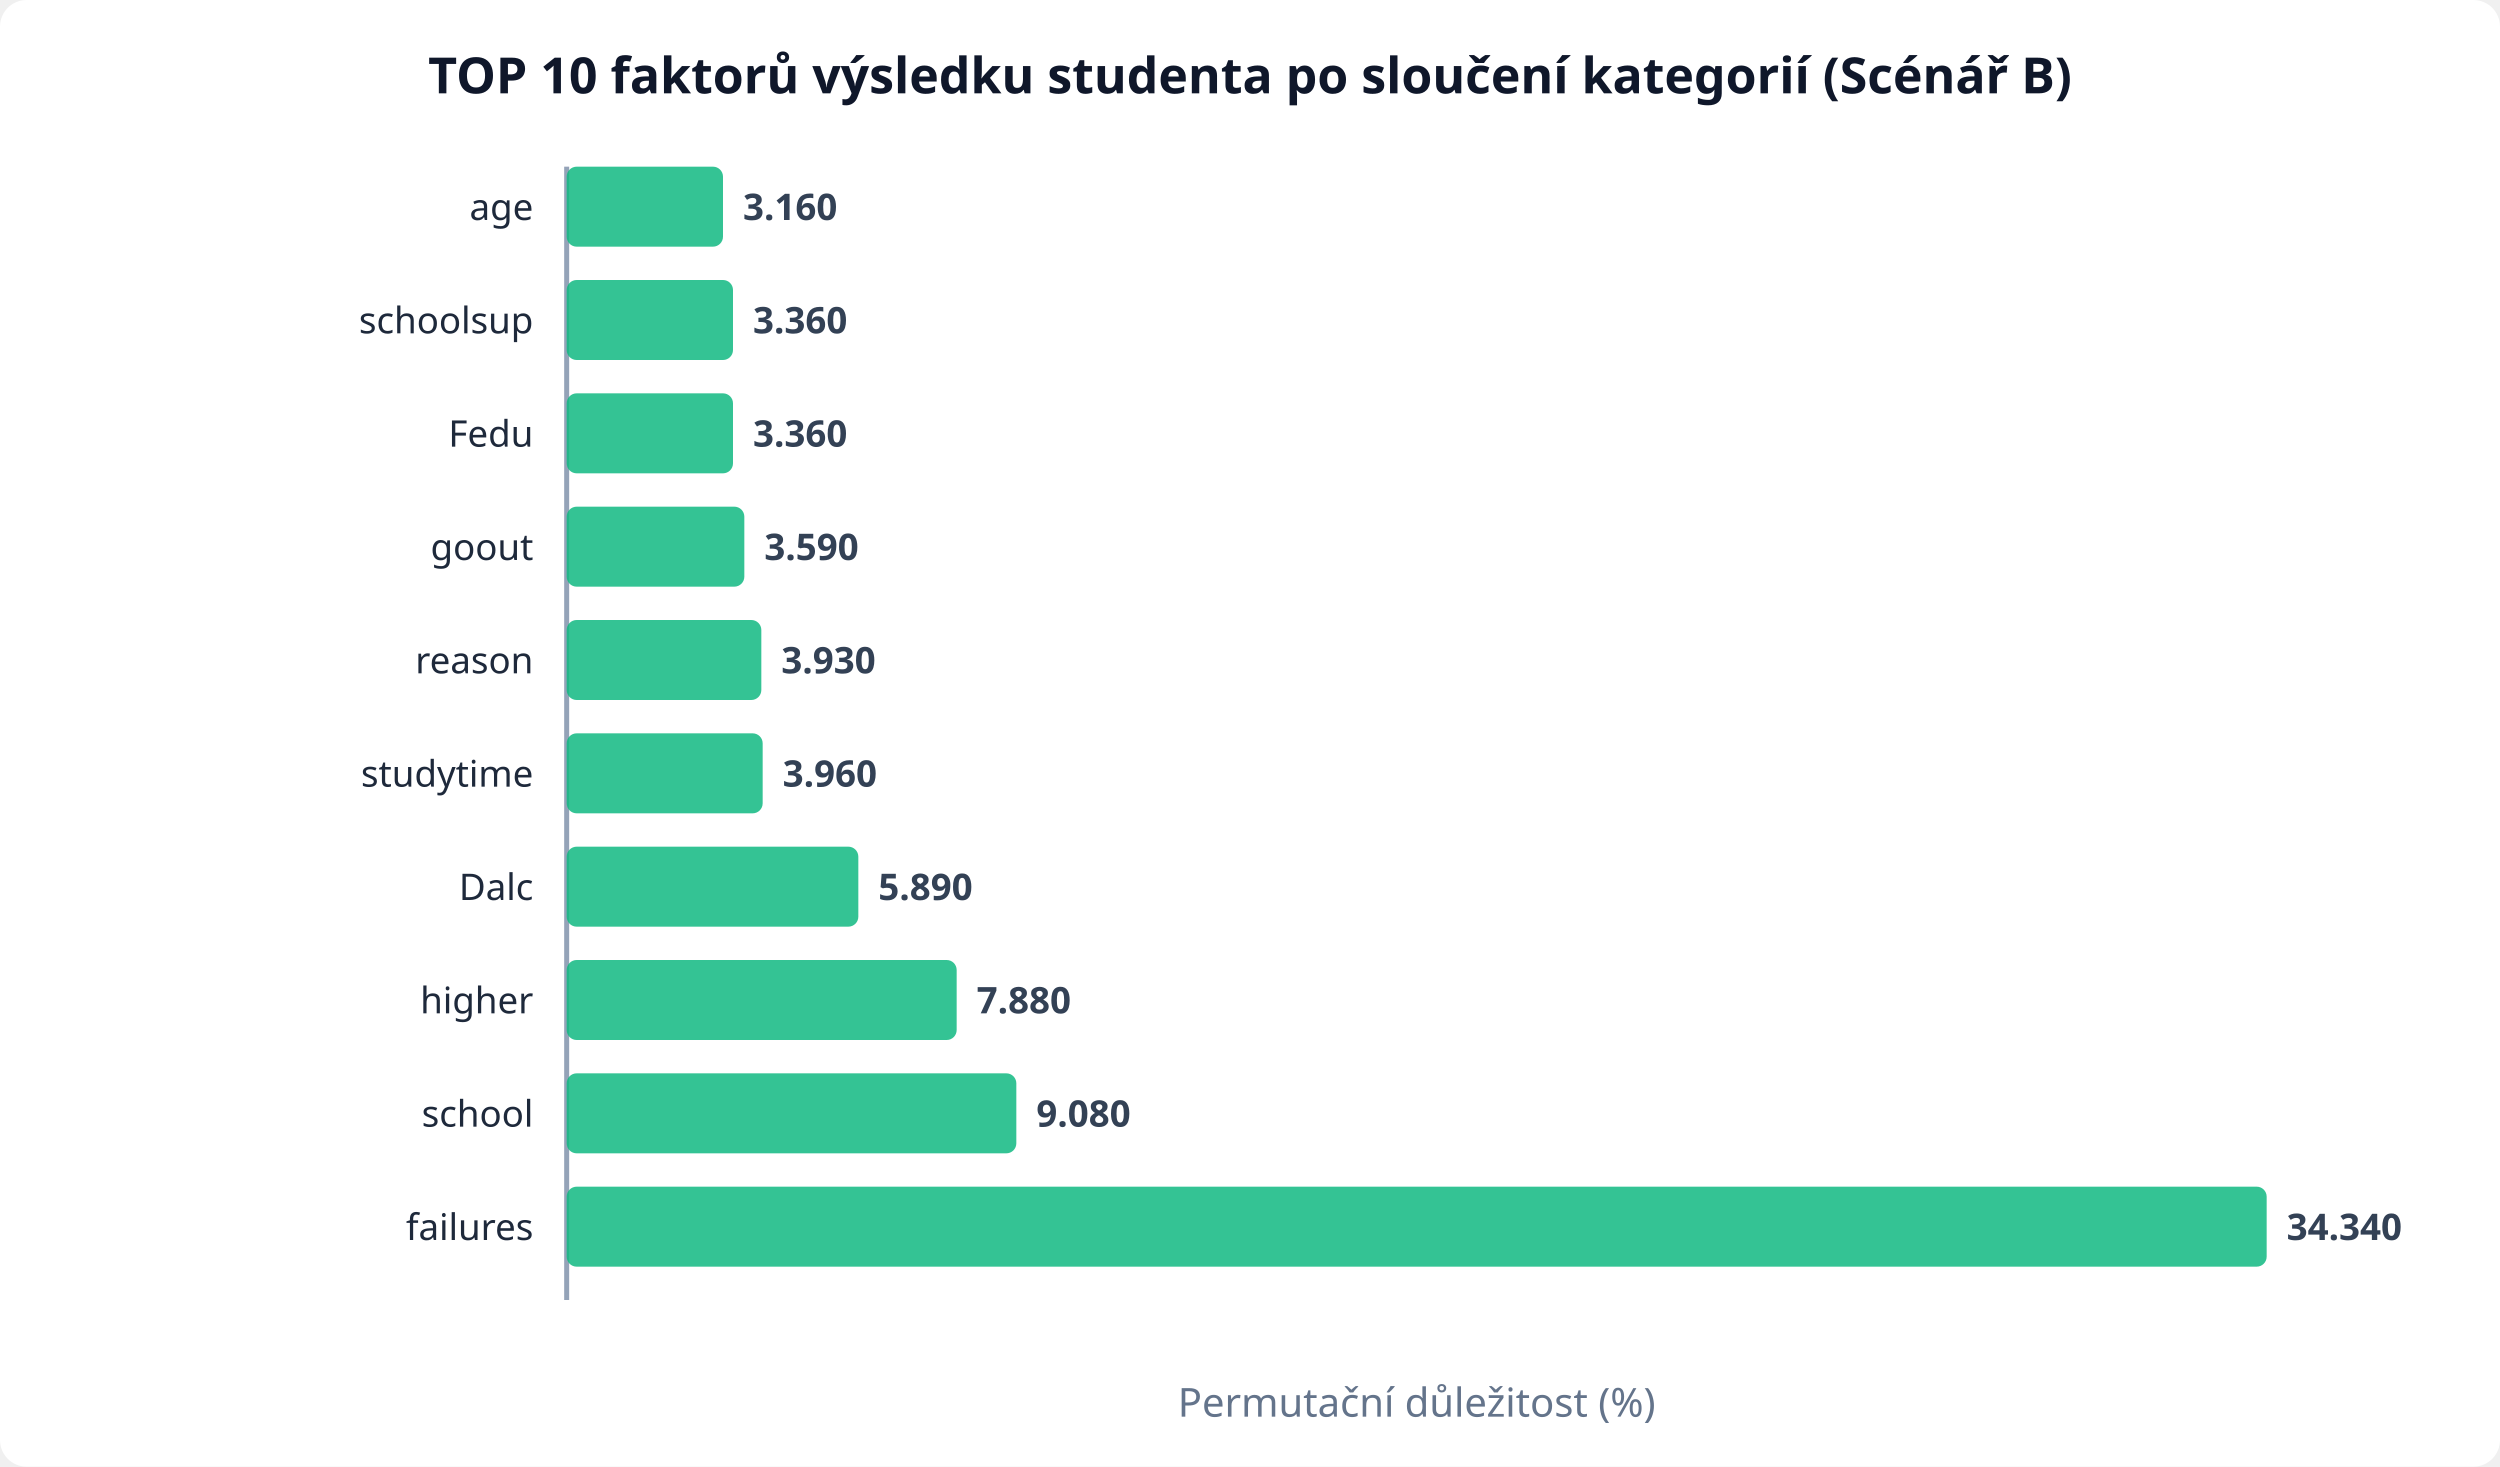
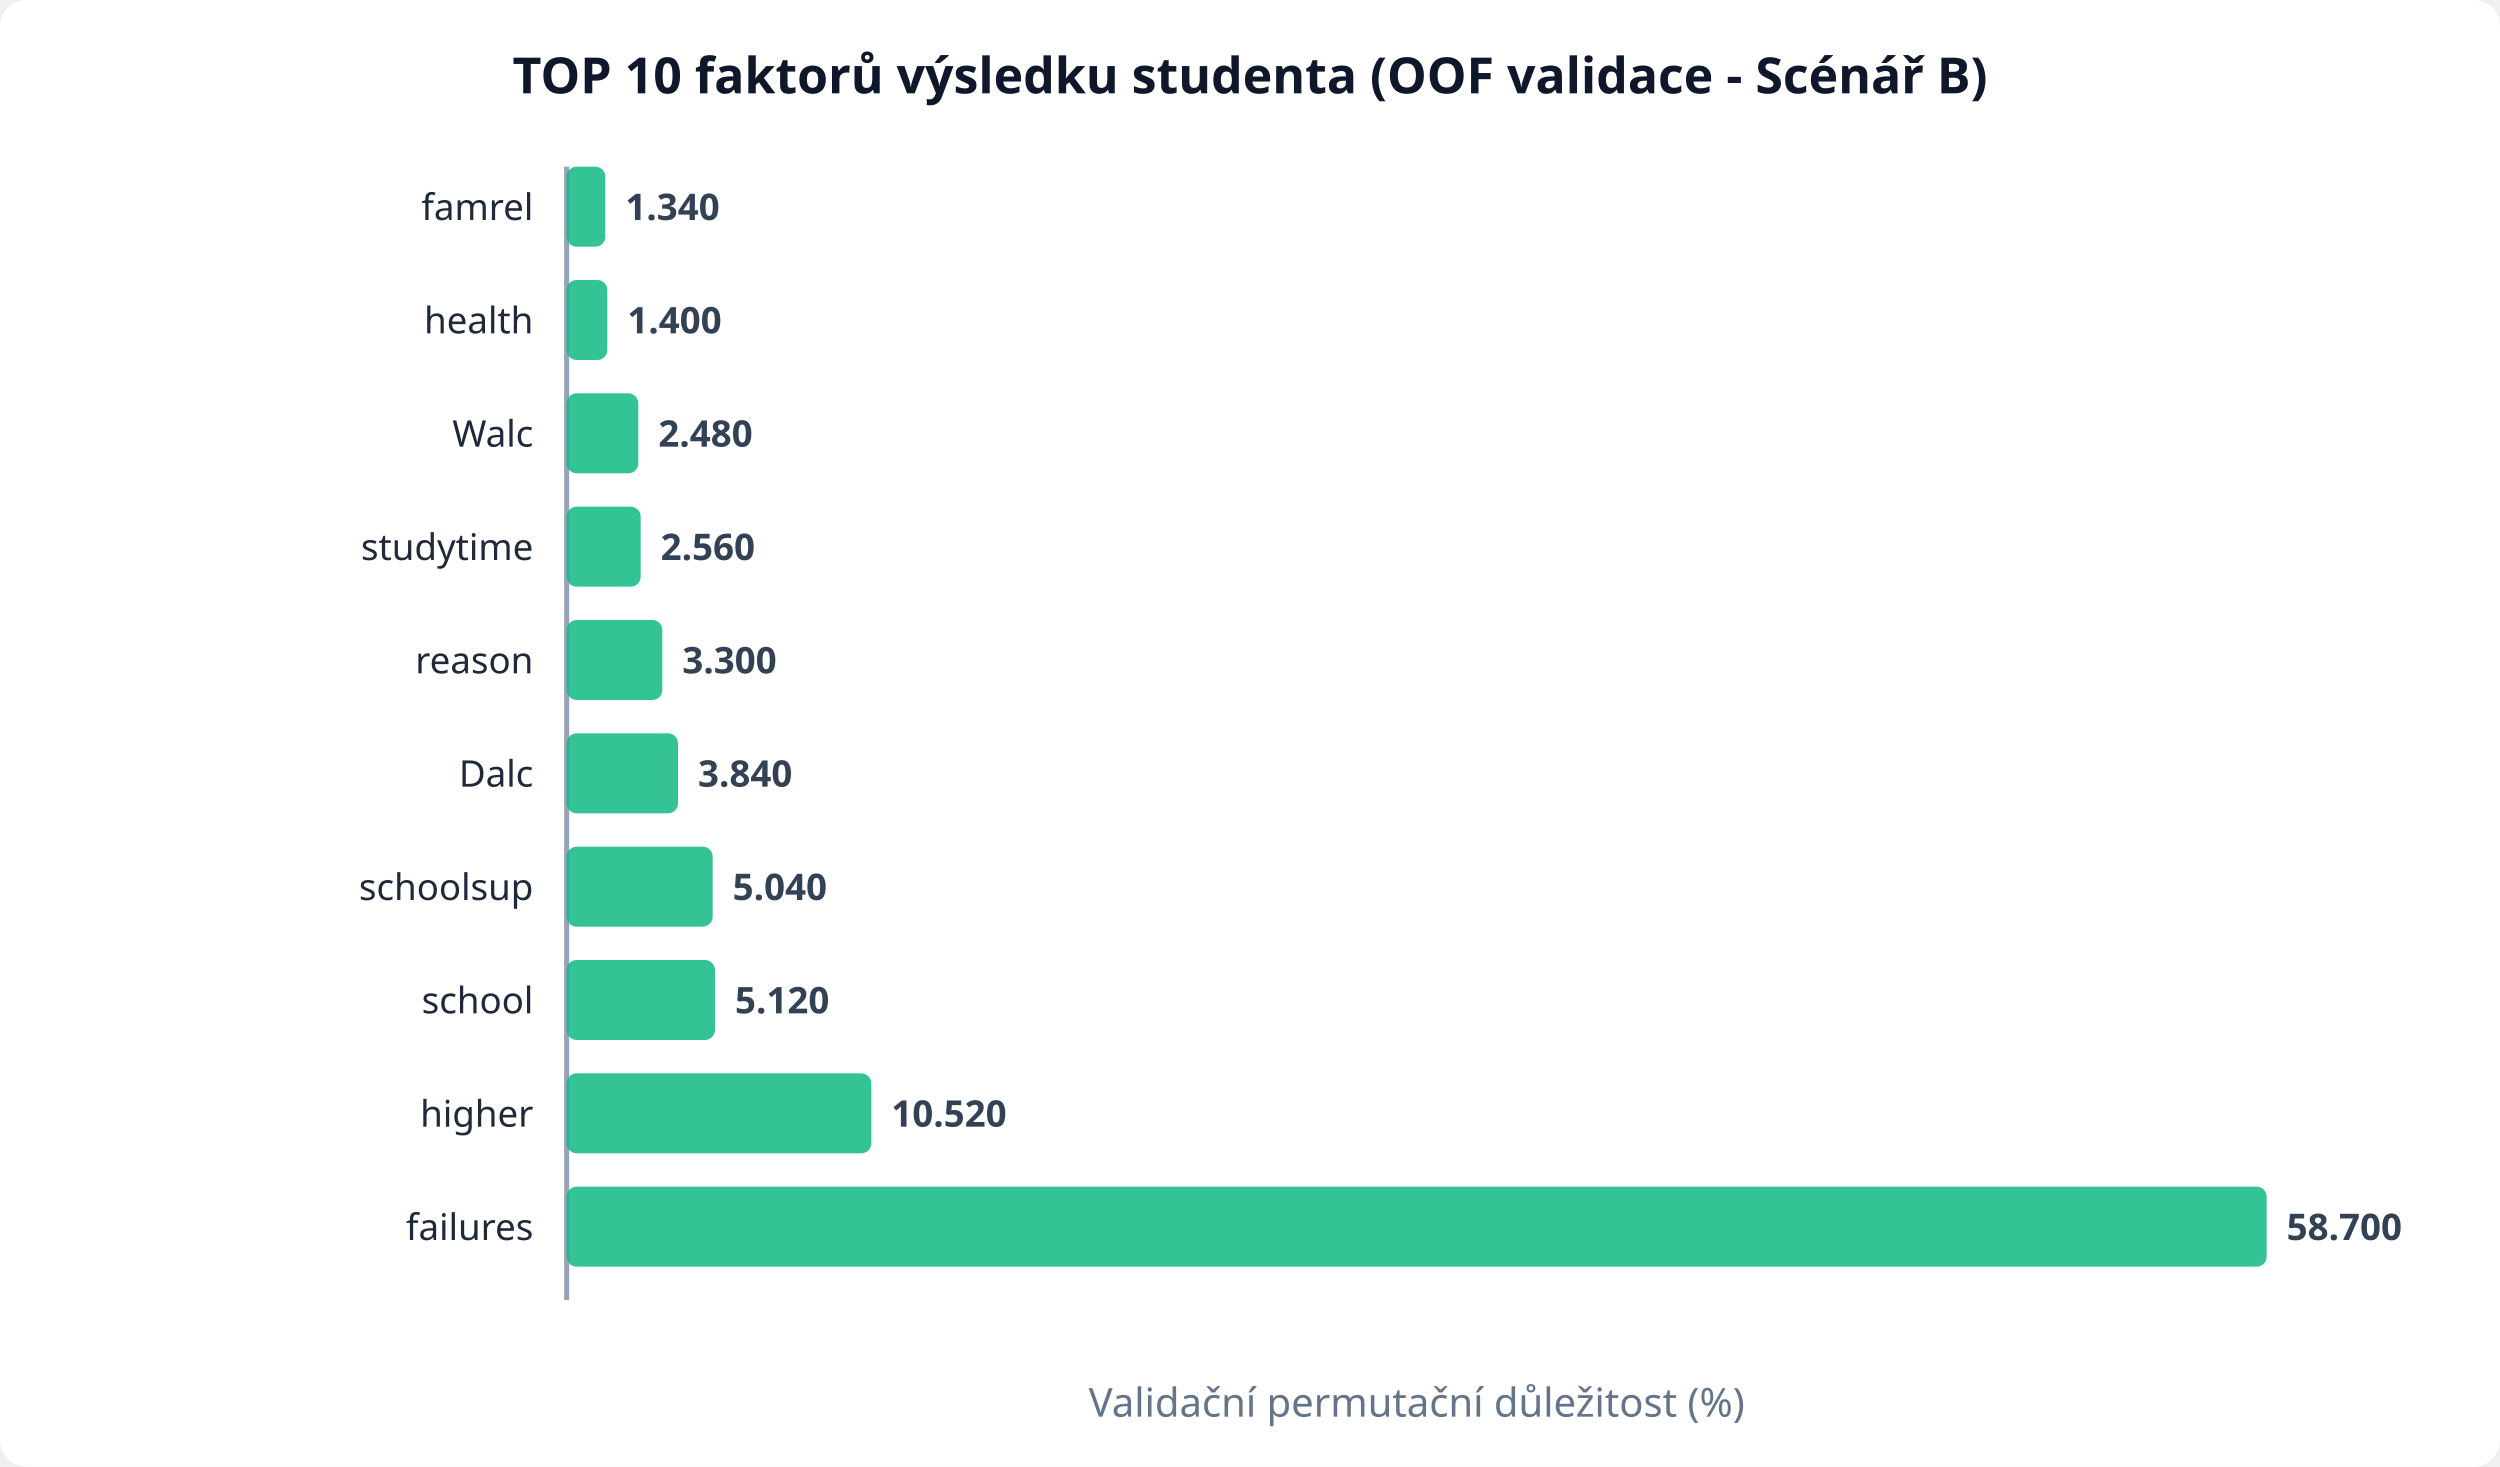
<svg xmlns="http://www.w3.org/2000/svg" viewBox="0 0 750 440" width="750" height="440" style="background:#ffffff; border-radius:8px; border:1px solid #e2e8f0; font-family:system-ui, sans-serif;">
  <rect width="750" height="440" fill="#ffffff" rx="8" />
-   <text x="375.0" y="28" text-anchor="middle" font-size="15" font-weight="bold" fill="#0f172a">TOP 10 faktorů výsledku studenta po sloučení kategorií (Scénář B)</text>
-   <text x="425.0" y="425" text-anchor="middle" font-size="12" fill="#64748b">Permutační důležitost (%)</text>
+   <text x="375.0" y="28" text-anchor="middle" font-size="15" font-weight="bold" fill="#0f172a">TOP 10 faktorů výsledku studenta (OOF validace - Scénář B)</text>
+   <text x="425.0" y="425" text-anchor="middle" font-size="12" fill="#64748b">Validační permutační důležitost (%)</text>
  <line x1="170.0" y1="50" x2="170.0" y2="390" stroke="#94a3b8" stroke-width="1.5" />
-   <rect x="170.0" y="50.0" width="46.9" height="24" rx="3" fill="#10b981" opacity="0.85" />
-   <text x="222.9" y="66.0" text-anchor="start" font-family="system-ui, sans-serif" font-size="11" font-weight="600" fill="#334155">3.160</text>
-   <rect x="170.0" y="84.0" width="49.9" height="24" rx="3" fill="#10b981" opacity="0.85" />
-   <text x="225.9" y="100.0" text-anchor="start" font-family="system-ui, sans-serif" font-size="11" font-weight="600" fill="#334155">3.360</text>
-   <rect x="170.0" y="118.0" width="49.9" height="24" rx="3" fill="#10b981" opacity="0.85" />
-   <text x="225.9" y="134.0" text-anchor="start" font-family="system-ui, sans-serif" font-size="11" font-weight="600" fill="#334155">3.360</text>
-   <rect x="170.0" y="152.0" width="53.3" height="24" rx="3" fill="#10b981" opacity="0.85" />
-   <text x="229.3" y="168.0" text-anchor="start" font-family="system-ui, sans-serif" font-size="11" font-weight="600" fill="#334155">3.590</text>
-   <rect x="170.0" y="186.0" width="58.4" height="24" rx="3" fill="#10b981" opacity="0.85" />
-   <text x="234.4" y="202.0" text-anchor="start" font-family="system-ui, sans-serif" font-size="11" font-weight="600" fill="#334155">3.930</text>
-   <rect x="170.0" y="220.0" width="58.8" height="24" rx="3" fill="#10b981" opacity="0.85" />
-   <text x="234.8" y="236.0" text-anchor="start" font-family="system-ui, sans-serif" font-size="11" font-weight="600" fill="#334155">3.960</text>
-   <rect x="170.0" y="254.0" width="87.5" height="24" rx="3" fill="#10b981" opacity="0.85" />
-   <text x="263.5" y="270.0" text-anchor="start" font-family="system-ui, sans-serif" font-size="11" font-weight="600" fill="#334155">5.890</text>
-   <rect x="170.0" y="288.0" width="117.0" height="24" rx="3" fill="#10b981" opacity="0.85" />
-   <text x="293.0" y="304.0" text-anchor="start" font-family="system-ui, sans-serif" font-size="11" font-weight="600" fill="#334155">7.880</text>
-   <rect x="170.0" y="322.0" width="134.9" height="24" rx="3" fill="#10b981" opacity="0.85" />
-   <text x="310.9" y="338.0" text-anchor="start" font-family="system-ui, sans-serif" font-size="11" font-weight="600" fill="#334155">9.080</text>
+   <rect x="170.0" y="50.0" width="11.6" height="24" rx="3" fill="#10b981" opacity="0.85" />
+   <text x="187.6" y="66.0" text-anchor="start" font-family="system-ui, sans-serif" font-size="11" font-weight="600" fill="#334155">1.340</text>
+   <rect x="170.0" y="84.0" width="12.2" height="24" rx="3" fill="#10b981" opacity="0.85" />
+   <text x="188.2" y="100.0" text-anchor="start" font-family="system-ui, sans-serif" font-size="11" font-weight="600" fill="#334155">1.400</text>
+   <rect x="170.0" y="118.0" width="21.5" height="24" rx="3" fill="#10b981" opacity="0.85" />
+   <text x="197.5" y="134.0" text-anchor="start" font-family="system-ui, sans-serif" font-size="11" font-weight="600" fill="#334155">2.480</text>
+   <rect x="170.0" y="152.0" width="22.2" height="24" rx="3" fill="#10b981" opacity="0.85" />
+   <text x="198.2" y="168.0" text-anchor="start" font-family="system-ui, sans-serif" font-size="11" font-weight="600" fill="#334155">2.560</text>
+   <rect x="170.0" y="186.0" width="28.7" height="24" rx="3" fill="#10b981" opacity="0.85" />
+   <text x="204.7" y="202.0" text-anchor="start" font-family="system-ui, sans-serif" font-size="11" font-weight="600" fill="#334155">3.300</text>
+   <rect x="170.0" y="220.0" width="33.4" height="24" rx="3" fill="#10b981" opacity="0.85" />
+   <text x="209.4" y="236.0" text-anchor="start" font-family="system-ui, sans-serif" font-size="11" font-weight="600" fill="#334155">3.840</text>
+   <rect x="170.0" y="254.0" width="43.8" height="24" rx="3" fill="#10b981" opacity="0.85" />
+   <text x="219.8" y="270.0" text-anchor="start" font-family="system-ui, sans-serif" font-size="11" font-weight="600" fill="#334155">5.040</text>
+   <rect x="170.0" y="288.0" width="44.5" height="24" rx="3" fill="#10b981" opacity="0.85" />
+   <text x="220.5" y="304.0" text-anchor="start" font-family="system-ui, sans-serif" font-size="11" font-weight="600" fill="#334155">5.120</text>
+   <rect x="170.0" y="322.0" width="91.4" height="24" rx="3" fill="#10b981" opacity="0.85" />
+   <text x="267.4" y="338.0" text-anchor="start" font-family="system-ui, sans-serif" font-size="11" font-weight="600" fill="#334155">10.520</text>
  <rect x="170.0" y="356.0" width="510.0" height="24" rx="3" fill="#10b981" opacity="0.85" />
-   <text x="686.0" y="372.0" text-anchor="start" font-family="system-ui, sans-serif" font-size="11" font-weight="600" fill="#334155">34.340</text>
-   <text x="160" y="66.0" text-anchor="end" font-family="system-ui, sans-serif" font-size="11" fill="#1e293b">age</text>
-   <text x="160" y="100.0" text-anchor="end" font-family="system-ui, sans-serif" font-size="11" fill="#1e293b">schoolsup</text>
-   <text x="160" y="134.0" text-anchor="end" font-family="system-ui, sans-serif" font-size="11" fill="#1e293b">Fedu</text>
-   <text x="160" y="168.0" text-anchor="end" font-family="system-ui, sans-serif" font-size="11" fill="#1e293b">goout</text>
+   <text x="686.0" y="372.0" text-anchor="start" font-family="system-ui, sans-serif" font-size="11" font-weight="600" fill="#334155">58.700</text>
+   <text x="160" y="66.0" text-anchor="end" font-family="system-ui, sans-serif" font-size="11" fill="#1e293b">famrel</text>
+   <text x="160" y="100.0" text-anchor="end" font-family="system-ui, sans-serif" font-size="11" fill="#1e293b">health</text>
+   <text x="160" y="134.0" text-anchor="end" font-family="system-ui, sans-serif" font-size="11" fill="#1e293b">Walc</text>
+   <text x="160" y="168.0" text-anchor="end" font-family="system-ui, sans-serif" font-size="11" fill="#1e293b">studytime</text>
  <text x="160" y="202.0" text-anchor="end" font-family="system-ui, sans-serif" font-size="11" fill="#1e293b">reason</text>
-   <text x="160" y="236.0" text-anchor="end" font-family="system-ui, sans-serif" font-size="11" fill="#1e293b">studytime</text>
-   <text x="160" y="270.0" text-anchor="end" font-family="system-ui, sans-serif" font-size="11" fill="#1e293b">Dalc</text>
-   <text x="160" y="304.0" text-anchor="end" font-family="system-ui, sans-serif" font-size="11" fill="#1e293b">higher</text>
-   <text x="160" y="338.0" text-anchor="end" font-family="system-ui, sans-serif" font-size="11" fill="#1e293b">school</text>
+   <text x="160" y="236.0" text-anchor="end" font-family="system-ui, sans-serif" font-size="11" fill="#1e293b">Dalc</text>
+   <text x="160" y="270.0" text-anchor="end" font-family="system-ui, sans-serif" font-size="11" fill="#1e293b">schoolsup</text>
+   <text x="160" y="304.0" text-anchor="end" font-family="system-ui, sans-serif" font-size="11" fill="#1e293b">school</text>
+   <text x="160" y="338.0" text-anchor="end" font-family="system-ui, sans-serif" font-size="11" fill="#1e293b">higher</text>
  <text x="160" y="372.0" text-anchor="end" font-family="system-ui, sans-serif" font-size="11" fill="#1e293b">failures</text>
</svg>
